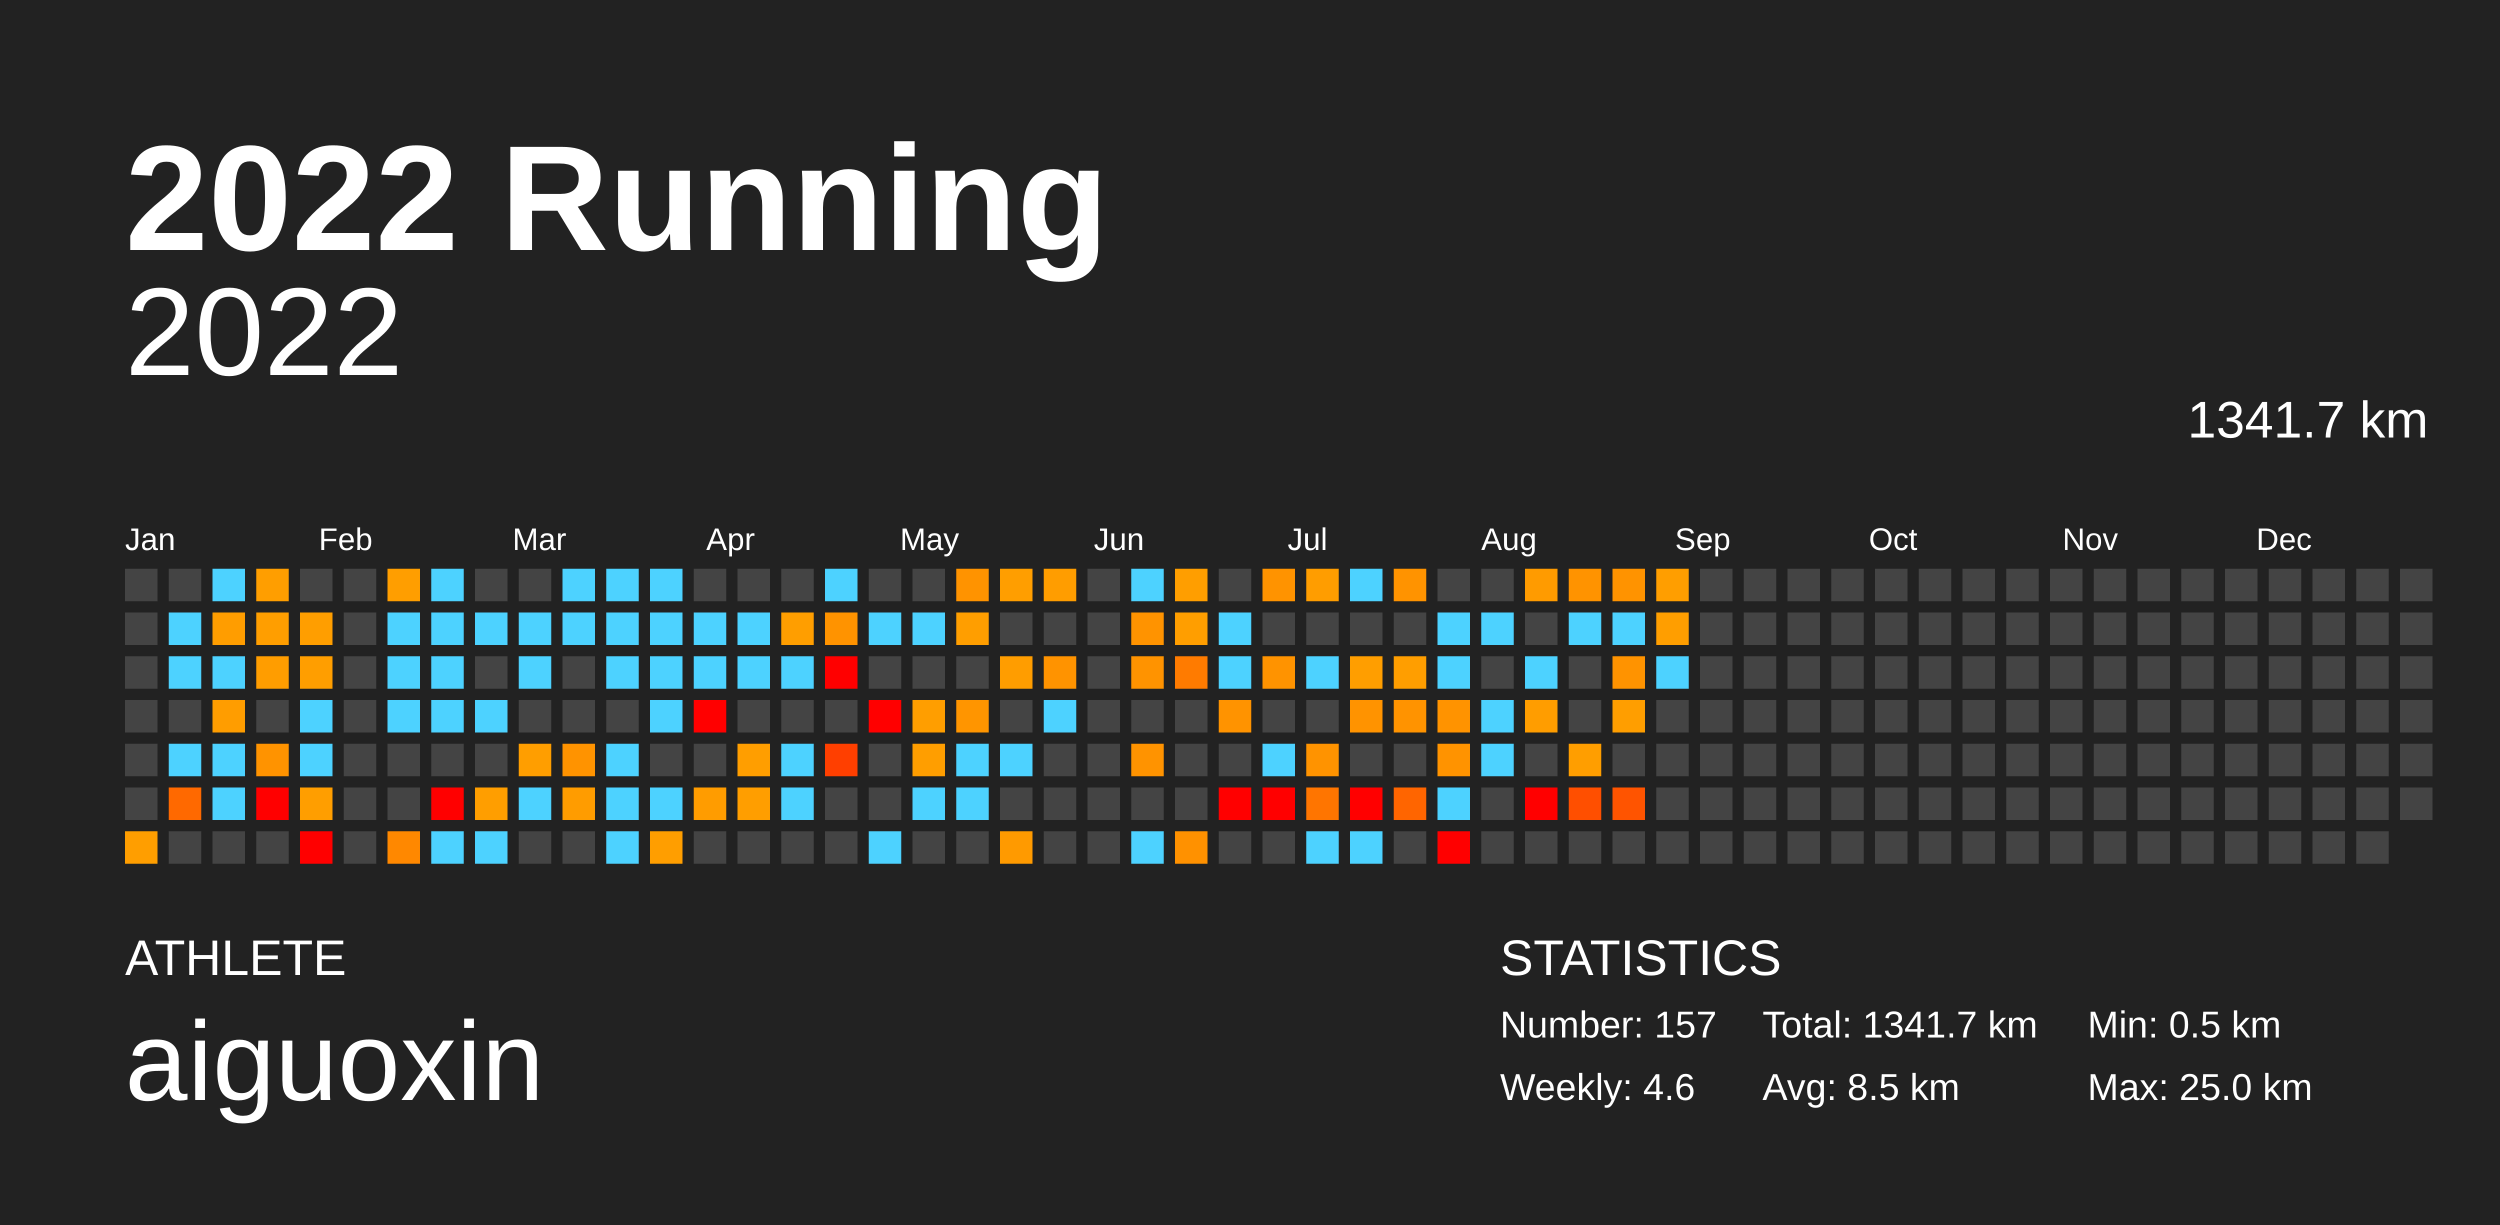
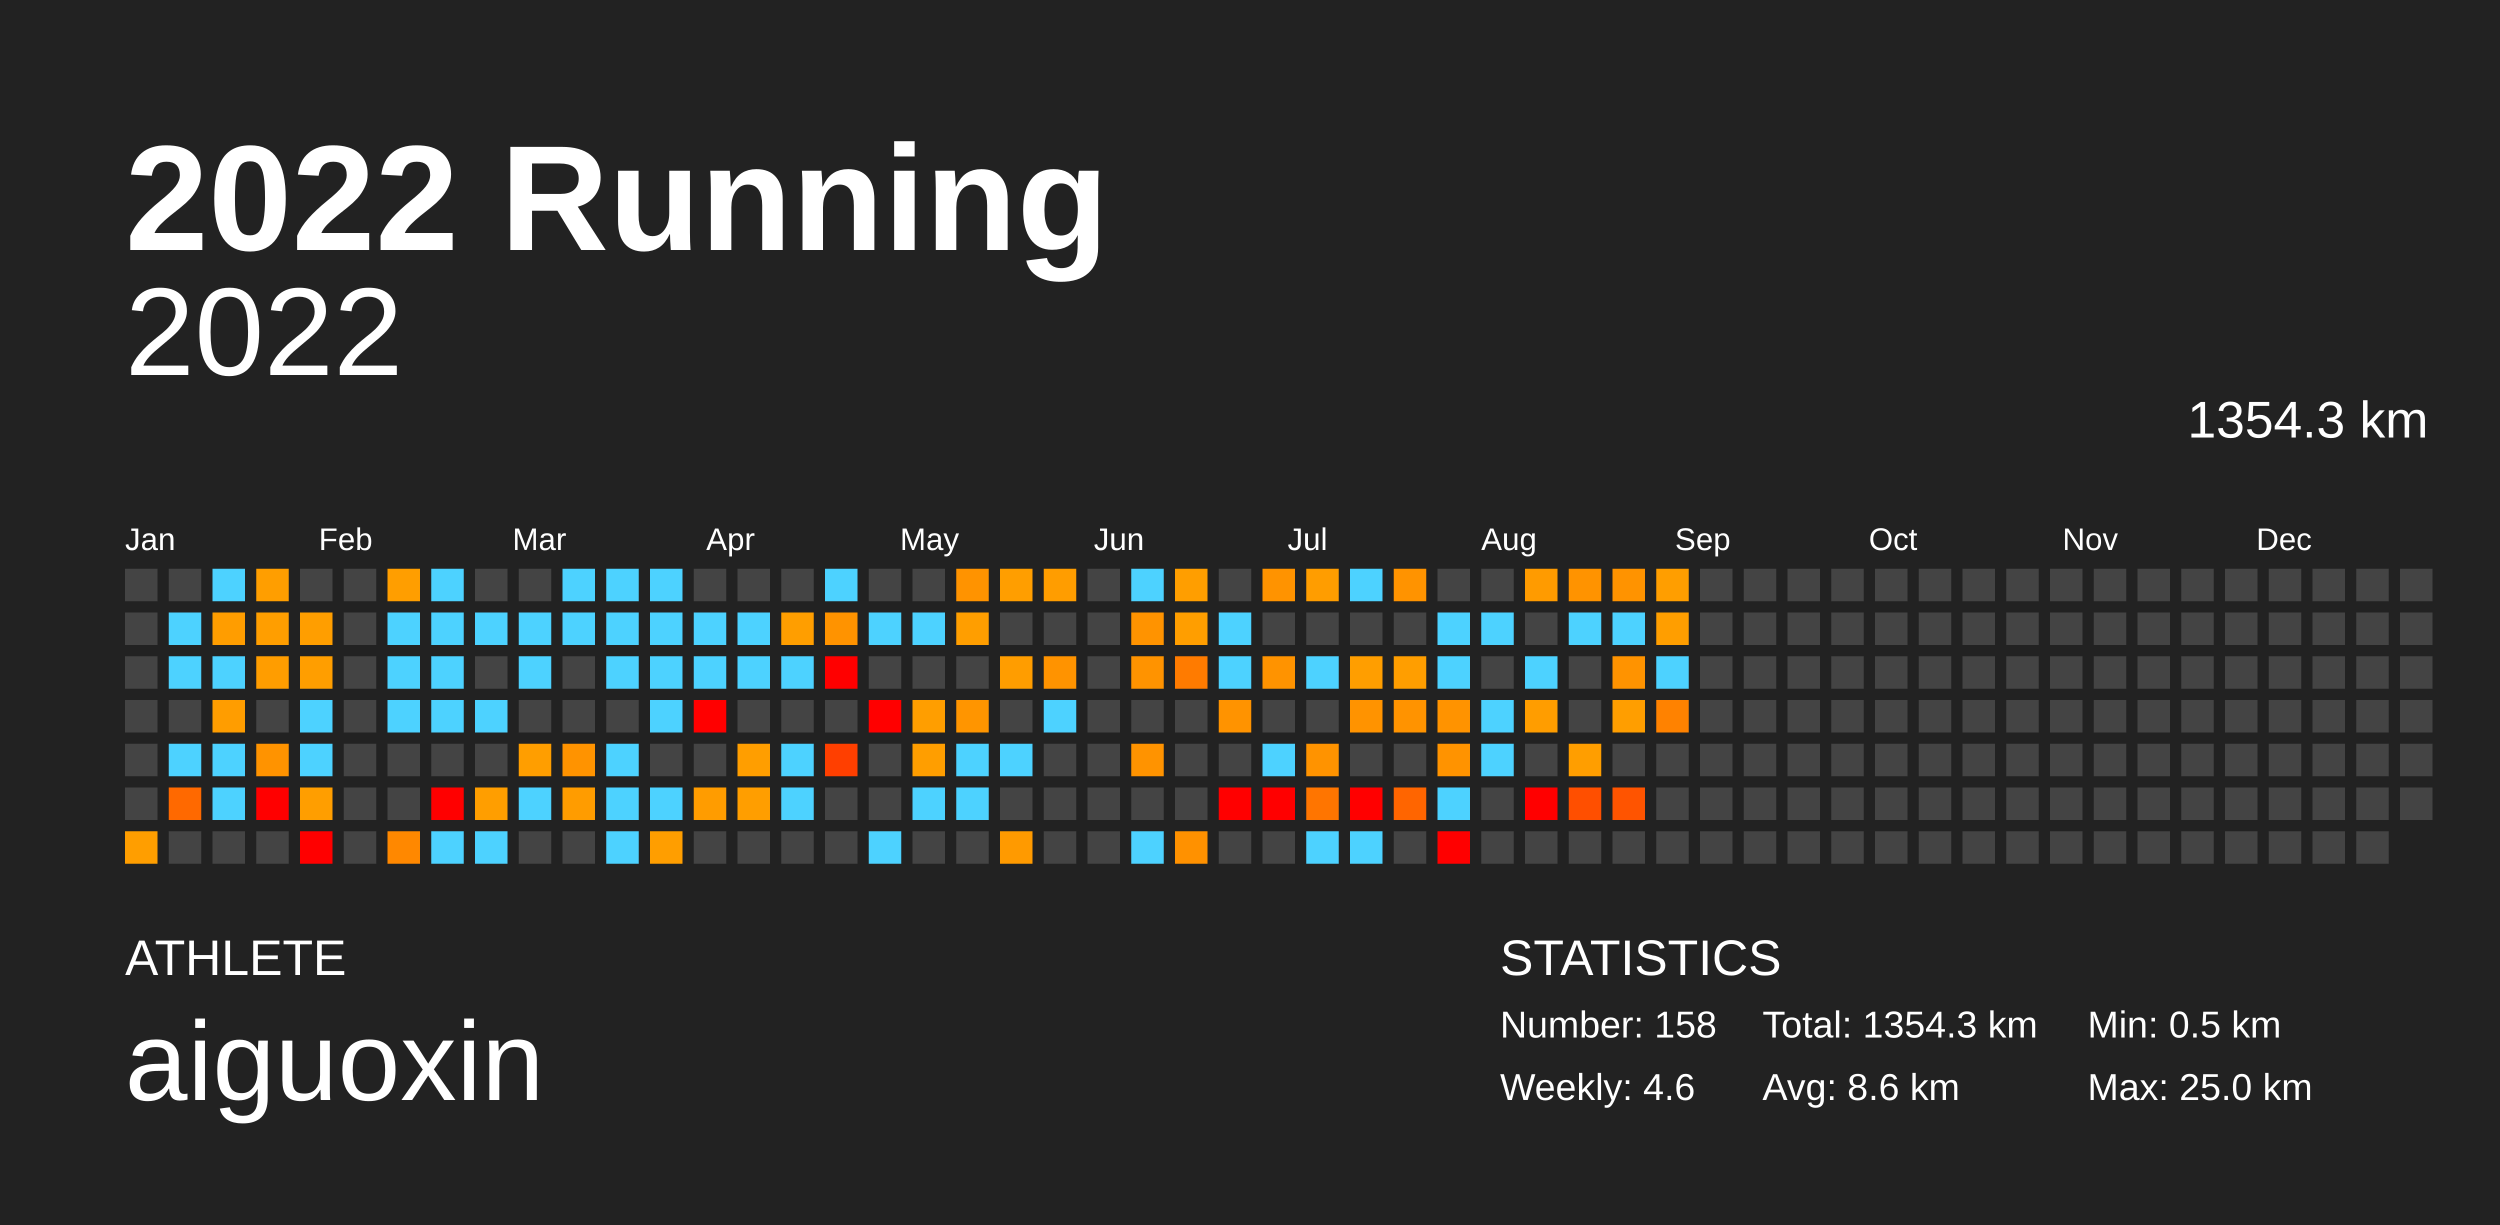
<svg xmlns="http://www.w3.org/2000/svg" baseProfile="full" height="98mm" version="1.1" viewBox="0,0,200,98" width="200mm">
  <defs />
  <rect fill="#222222" height="98" width="200" x="0" y="0" />
  <text fill="#FFFFFF" style="font-size:12px; font-family:Arial; font-weight:bold;" x="10" y="20">2022 Running</text>
  <text fill="#FFFFFF" style="font-size:4px; font-family:Arial" x="10" y="78">ATHLETE</text>
  <text fill="#FFFFFF" style="font-size:9px; font-family:Arial" x="10" y="88">aiguoxin</text>
  <text fill="#FFFFFF" style="font-size:4px; font-family:Arial" x="120" y="78">STATISTICS</text>
-   <text fill="#FFFFFF" style="font-size:3px; font-family:Arial" x="120" y="83">Number: 157</text>
+   <text fill="#FFFFFF" style="font-size:3px; font-family:Arial" x="120" y="83">Number: 158</text>
  <text fill="#FFFFFF" style="font-size:3px; font-family:Arial" x="120" y="88">Weekly: 4.6</text>
-   <text fill="#FFFFFF" style="font-size:3px; font-family:Arial" x="141" y="83">Total: 1341.7 km</text>
-   <text fill="#FFFFFF" style="font-size:3px; font-family:Arial" x="141" y="88">Avg: 8.5 km</text>
+   <text fill="#FFFFFF" style="font-size:3px; font-family:Arial" x="141" y="83">Total: 1354.3 km</text>
+   <text fill="#FFFFFF" style="font-size:3px; font-family:Arial" x="141" y="88">Avg: 8.6 km</text>
  <text fill="#FFFFFF" style="font-size:3px; font-family:Arial" x="167" y="83">Min: 0.5 km</text>
  <text fill="#FFFFFF" style="font-size:3px; font-family:Arial" x="167" y="88">Max: 25.0 km</text>
  <text alignment-baseline="hanging" fill="#FFFFFF" style="font-size:10.0px; font-family:Arial;" x="10" y="30">2022</text>
-   <text alignment-baseline="hanging" fill="#FFFFFF" style="font-size:4.125px; font-family:Arial;" x="175" y="35">1341.7 km</text>
+   <text alignment-baseline="hanging" fill="#FFFFFF" style="font-size:4.125px; font-family:Arial;" x="175" y="35">1354.3 km</text>
  <text fill="#FFFFFF" style="font-size:2.5px; font-family:Arial" x="10.0" y="44">Jan</text>
  <text fill="#FFFFFF" style="font-size:2.5px; font-family:Arial" x="25.5" y="44">Feb</text>
  <text fill="#FFFFFF" style="font-size:2.5px; font-family:Arial" x="41.0" y="44">Mar</text>
  <text fill="#FFFFFF" style="font-size:2.5px; font-family:Arial" x="56.5" y="44">Apr</text>
  <text fill="#FFFFFF" style="font-size:2.5px; font-family:Arial" x="72.0" y="44">May</text>
  <text fill="#FFFFFF" style="font-size:2.5px; font-family:Arial" x="87.5" y="44">Jun</text>
  <text fill="#FFFFFF" style="font-size:2.5px; font-family:Arial" x="103.0" y="44">Jul</text>
  <text fill="#FFFFFF" style="font-size:2.5px; font-family:Arial" x="118.5" y="44">Aug</text>
  <text fill="#FFFFFF" style="font-size:2.5px; font-family:Arial" x="134.0" y="44">Sep</text>
  <text fill="#FFFFFF" style="font-size:2.5px; font-family:Arial" x="149.5" y="44">Oct</text>
  <text fill="#FFFFFF" style="font-size:2.5px; font-family:Arial" x="165.0" y="44">Nov</text>
  <text fill="#FFFFFF" style="font-size:2.5px; font-family:Arial" x="180.5" y="44">Dec</text>
  <rect fill="#444444" height="2.6" width="2.6" x="10.0" y="45.5" />
  <rect fill="#444444" height="2.6" width="2.6" x="10.0" y="49.0" />
  <rect fill="#444444" height="2.6" width="2.6" x="10.0" y="52.5" />
  <rect fill="#444444" height="2.6" width="2.6" x="10.0" y="56.0" />
  <rect fill="#444444" height="2.6" width="2.6" x="10.0" y="59.5" />
  <rect fill="#444444" height="2.6" width="2.6" x="10.0" y="63.0" />
  <rect fill="#ff9e00" height="2.6" width="2.6" x="10.0" y="66.5" />
  <rect fill="#444444" height="2.6" width="2.6" x="13.5" y="45.5" />
  <rect fill="#4dd2ff" height="2.6" width="2.6" x="13.5" y="49.0" />
  <rect fill="#4dd2ff" height="2.6" width="2.6" x="13.5" y="52.5" />
  <rect fill="#444444" height="2.6" width="2.6" x="13.5" y="56.0" />
  <rect fill="#4dd2ff" height="2.6" width="2.6" x="13.5" y="59.5" />
  <rect fill="#ff6900" height="2.6" width="2.6" x="13.5" y="63.0" />
  <rect fill="#444444" height="2.6" width="2.6" x="13.5" y="66.5" />
  <rect fill="#4dd2ff" height="2.6" width="2.6" x="17.0" y="45.5" />
  <rect fill="#ff9d00" height="2.6" width="2.6" x="17.0" y="49.0" />
  <rect fill="#4dd2ff" height="2.6" width="2.6" x="17.0" y="52.5" />
  <rect fill="#ff9d00" height="2.6" width="2.6" x="17.0" y="56.0" />
  <rect fill="#4dd2ff" height="2.6" width="2.6" x="17.0" y="59.5" />
  <rect fill="#4dd2ff" height="2.6" width="2.6" x="17.0" y="63.0" />
  <rect fill="#444444" height="2.6" width="2.6" x="17.0" y="66.5" />
  <rect fill="#ff9e00" height="2.6" width="2.6" x="20.5" y="45.5" />
  <rect fill="#ff9e00" height="2.6" width="2.6" x="20.5" y="49.0" />
  <rect fill="#ff9d00" height="2.6" width="2.6" x="20.5" y="52.5" />
  <rect fill="#444444" height="2.6" width="2.6" x="20.5" y="56.0" />
  <rect fill="#ff9300" height="2.6" width="2.6" x="20.5" y="59.5" />
  <rect fill="red" height="2.6" width="2.6" x="20.5" y="63.0" />
  <rect fill="#444444" height="2.6" width="2.6" x="20.5" y="66.5" />
  <rect fill="#444444" height="2.6" width="2.6" x="24.0" y="45.5" />
  <rect fill="#ff9e00" height="2.6" width="2.6" x="24.0" y="49.0" />
  <rect fill="#ff9e00" height="2.6" width="2.6" x="24.0" y="52.5" />
  <rect fill="#4dd2ff" height="2.6" width="2.6" x="24.0" y="56.0" />
  <rect fill="#4dd2ff" height="2.6" width="2.6" x="24.0" y="59.5" />
  <rect fill="#ff9e00" height="2.6" width="2.6" x="24.0" y="63.0" />
  <rect fill="red" height="2.6" width="2.6" x="24.0" y="66.5" />
  <rect fill="#444444" height="2.6" width="2.6" x="27.5" y="45.5" />
  <rect fill="#444444" height="2.6" width="2.6" x="27.5" y="49.0" />
  <rect fill="#444444" height="2.6" width="2.6" x="27.5" y="52.5" />
  <rect fill="#444444" height="2.6" width="2.6" x="27.5" y="56.0" />
  <rect fill="#444444" height="2.6" width="2.6" x="27.5" y="59.5" />
  <rect fill="#444444" height="2.6" width="2.6" x="27.5" y="63.0" />
  <rect fill="#444444" height="2.6" width="2.6" x="27.5" y="66.5" />
  <rect fill="#ff9e00" height="2.6" width="2.6" x="31.0" y="45.5" />
  <rect fill="#4dd2ff" height="2.6" width="2.6" x="31.0" y="49.0" />
  <rect fill="#4dd2ff" height="2.6" width="2.6" x="31.0" y="52.5" />
  <rect fill="#4dd2ff" height="2.6" width="2.6" x="31.0" y="56.0" />
  <rect fill="#444444" height="2.6" width="2.6" x="31.0" y="59.5" />
  <rect fill="#444444" height="2.6" width="2.6" x="31.0" y="63.0" />
  <rect fill="#ff8800" height="2.6" width="2.6" x="31.0" y="66.5" />
  <rect fill="#4dd2ff" height="2.6" width="2.6" x="34.5" y="45.5" />
  <rect fill="#4dd2ff" height="2.6" width="2.6" x="34.5" y="49.0" />
  <rect fill="#4dd2ff" height="2.6" width="2.6" x="34.5" y="52.5" />
  <rect fill="#4dd2ff" height="2.6" width="2.6" x="34.5" y="56.0" />
  <rect fill="#444444" height="2.6" width="2.6" x="34.5" y="59.5" />
  <rect fill="red" height="2.6" width="2.6" x="34.5" y="63.0" />
  <rect fill="#4dd2ff" height="2.6" width="2.6" x="34.5" y="66.5" />
  <rect fill="#444444" height="2.6" width="2.6" x="38.0" y="45.5" />
  <rect fill="#4dd2ff" height="2.6" width="2.6" x="38.0" y="49.0" />
  <rect fill="#444444" height="2.6" width="2.6" x="38.0" y="52.5" />
  <rect fill="#4dd2ff" height="2.6" width="2.6" x="38.0" y="56.0" />
  <rect fill="#444444" height="2.6" width="2.6" x="38.0" y="59.5" />
  <rect fill="#ff9e00" height="2.6" width="2.6" x="38.0" y="63.0" />
  <rect fill="#4dd2ff" height="2.6" width="2.6" x="38.0" y="66.5" />
  <rect fill="#444444" height="2.6" width="2.6" x="41.5" y="45.5" />
  <rect fill="#4dd2ff" height="2.6" width="2.6" x="41.5" y="49.0" />
  <rect fill="#4dd2ff" height="2.6" width="2.6" x="41.5" y="52.5" />
  <rect fill="#444444" height="2.6" width="2.6" x="41.5" y="56.0" />
  <rect fill="#ff9e00" height="2.6" width="2.6" x="41.5" y="59.5" />
  <rect fill="#4dd2ff" height="2.6" width="2.6" x="41.5" y="63.0" />
  <rect fill="#444444" height="2.6" width="2.6" x="41.5" y="66.5" />
  <rect fill="#4dd2ff" height="2.6" width="2.6" x="45.0" y="45.5" />
  <rect fill="#4dd2ff" height="2.6" width="2.6" x="45.0" y="49.0" />
  <rect fill="#444444" height="2.6" width="2.6" x="45.0" y="52.5" />
  <rect fill="#444444" height="2.6" width="2.6" x="45.0" y="56.0" />
  <rect fill="#ff9300" height="2.6" width="2.6" x="45.0" y="59.5" />
  <rect fill="#ff9c00" height="2.6" width="2.6" x="45.0" y="63.0" />
  <rect fill="#444444" height="2.6" width="2.6" x="45.0" y="66.5" />
  <rect fill="#4dd2ff" height="2.6" width="2.6" x="48.5" y="45.5" />
  <rect fill="#4dd2ff" height="2.6" width="2.6" x="48.5" y="49.0" />
  <rect fill="#4dd2ff" height="2.6" width="2.6" x="48.5" y="52.5" />
  <rect fill="#444444" height="2.6" width="2.6" x="48.5" y="56.0" />
  <rect fill="#4dd2ff" height="2.6" width="2.6" x="48.5" y="59.5" />
  <rect fill="#4dd2ff" height="2.6" width="2.6" x="48.5" y="63.0" />
  <rect fill="#4dd2ff" height="2.6" width="2.6" x="48.5" y="66.5" />
  <rect fill="#4dd2ff" height="2.6" width="2.6" x="52.0" y="45.5" />
  <rect fill="#4dd2ff" height="2.6" width="2.6" x="52.0" y="49.0" />
  <rect fill="#4dd2ff" height="2.6" width="2.6" x="52.0" y="52.5" />
  <rect fill="#4dd2ff" height="2.6" width="2.6" x="52.0" y="56.0" />
  <rect fill="#444444" height="2.6" width="2.6" x="52.0" y="59.5" />
  <rect fill="#4dd2ff" height="2.6" width="2.6" x="52.0" y="63.0" />
  <rect fill="#ff9e00" height="2.6" width="2.6" x="52.0" y="66.5" />
  <rect fill="#444444" height="2.6" width="2.6" x="55.5" y="45.5" />
  <rect fill="#4dd2ff" height="2.6" width="2.6" x="55.5" y="49.0" />
  <rect fill="#4dd2ff" height="2.6" width="2.6" x="55.5" y="52.5" />
  <rect fill="red" height="2.6" width="2.6" x="55.5" y="56.0" />
  <rect fill="#444444" height="2.6" width="2.6" x="55.5" y="59.5" />
  <rect fill="#ff9c00" height="2.6" width="2.6" x="55.5" y="63.0" />
  <rect fill="#444444" height="2.6" width="2.6" x="55.5" y="66.5" />
  <rect fill="#444444" height="2.6" width="2.6" x="59.0" y="45.5" />
  <rect fill="#4dd2ff" height="2.6" width="2.6" x="59.0" y="49.0" />
  <rect fill="#4dd2ff" height="2.6" width="2.6" x="59.0" y="52.5" />
  <rect fill="#444444" height="2.6" width="2.6" x="59.0" y="56.0" />
  <rect fill="#ff9e00" height="2.6" width="2.6" x="59.0" y="59.5" />
  <rect fill="#ff9e00" height="2.6" width="2.6" x="59.0" y="63.0" />
  <rect fill="#444444" height="2.6" width="2.6" x="59.0" y="66.5" />
  <rect fill="#444444" height="2.6" width="2.6" x="62.5" y="45.5" />
  <rect fill="#ff9e00" height="2.6" width="2.6" x="62.5" y="49.0" />
  <rect fill="#4dd2ff" height="2.6" width="2.6" x="62.5" y="52.5" />
  <rect fill="#444444" height="2.6" width="2.6" x="62.5" y="56.0" />
  <rect fill="#4dd2ff" height="2.6" width="2.6" x="62.5" y="59.5" />
  <rect fill="#4dd2ff" height="2.6" width="2.6" x="62.5" y="63.0" />
  <rect fill="#444444" height="2.6" width="2.6" x="62.5" y="66.5" />
  <rect fill="#4dd2ff" height="2.6" width="2.6" x="66.0" y="45.5" />
  <rect fill="#ff9300" height="2.6" width="2.6" x="66.0" y="49.0" />
  <rect fill="red" height="2.6" width="2.6" x="66.0" y="52.5" />
  <rect fill="#444444" height="2.6" width="2.6" x="66.0" y="56.0" />
  <rect fill="#ff3f00" height="2.6" width="2.6" x="66.0" y="59.5" />
  <rect fill="#444444" height="2.6" width="2.6" x="66.0" y="63.0" />
  <rect fill="#444444" height="2.6" width="2.6" x="66.0" y="66.5" />
  <rect fill="#444444" height="2.6" width="2.6" x="69.5" y="45.5" />
  <rect fill="#4dd2ff" height="2.6" width="2.6" x="69.5" y="49.0" />
  <rect fill="#444444" height="2.6" width="2.6" x="69.5" y="52.5" />
  <rect fill="red" height="2.6" width="2.6" x="69.5" y="56.0" />
  <rect fill="#444444" height="2.6" width="2.6" x="69.5" y="59.5" />
  <rect fill="#444444" height="2.6" width="2.6" x="69.5" y="63.0" />
  <rect fill="#4dd2ff" height="2.6" width="2.6" x="69.5" y="66.5" />
  <rect fill="#444444" height="2.6" width="2.6" x="73.0" y="45.5" />
  <rect fill="#4dd2ff" height="2.6" width="2.6" x="73.0" y="49.0" />
  <rect fill="#444444" height="2.6" width="2.6" x="73.0" y="52.5" />
  <rect fill="#ff9e00" height="2.6" width="2.6" x="73.0" y="56.0" />
  <rect fill="#ff9e00" height="2.6" width="2.6" x="73.0" y="59.5" />
  <rect fill="#4dd2ff" height="2.6" width="2.6" x="73.0" y="63.0" />
  <rect fill="#444444" height="2.6" width="2.6" x="73.0" y="66.5" />
  <rect fill="#ff9300" height="2.6" width="2.6" x="76.5" y="45.5" />
  <rect fill="#ff9e00" height="2.6" width="2.6" x="76.5" y="49.0" />
  <rect fill="#444444" height="2.6" width="2.6" x="76.5" y="52.5" />
  <rect fill="#ff9500" height="2.6" width="2.6" x="76.5" y="56.0" />
  <rect fill="#4dd2ff" height="2.6" width="2.6" x="76.5" y="59.5" />
  <rect fill="#4dd2ff" height="2.6" width="2.6" x="76.5" y="63.0" />
  <rect fill="#444444" height="2.6" width="2.6" x="76.5" y="66.5" />
  <rect fill="#ff9e00" height="2.6" width="2.6" x="80.0" y="45.5" />
  <rect fill="#444444" height="2.6" width="2.6" x="80.0" y="49.0" />
  <rect fill="#ff9d00" height="2.6" width="2.6" x="80.0" y="52.5" />
  <rect fill="#444444" height="2.6" width="2.6" x="80.0" y="56.0" />
  <rect fill="#4dd2ff" height="2.6" width="2.6" x="80.0" y="59.5" />
  <rect fill="#444444" height="2.6" width="2.6" x="80.0" y="63.0" />
  <rect fill="#ff9a00" height="2.6" width="2.6" x="80.0" y="66.5" />
  <rect fill="#ff9d00" height="2.6" width="2.6" x="83.5" y="45.5" />
  <rect fill="#444444" height="2.6" width="2.6" x="83.5" y="49.0" />
  <rect fill="#ff9300" height="2.6" width="2.6" x="83.5" y="52.5" />
  <rect fill="#4dd2ff" height="2.6" width="2.6" x="83.5" y="56.0" />
  <rect fill="#444444" height="2.6" width="2.6" x="83.5" y="59.5" />
  <rect fill="#444444" height="2.6" width="2.6" x="83.5" y="63.0" />
  <rect fill="#444444" height="2.6" width="2.6" x="83.5" y="66.5" />
  <rect fill="#444444" height="2.6" width="2.6" x="87.0" y="45.5" />
  <rect fill="#444444" height="2.6" width="2.6" x="87.0" y="49.0" />
  <rect fill="#444444" height="2.6" width="2.6" x="87.0" y="52.5" />
  <rect fill="#444444" height="2.6" width="2.6" x="87.0" y="56.0" />
  <rect fill="#444444" height="2.6" width="2.6" x="87.0" y="59.5" />
  <rect fill="#444444" height="2.6" width="2.6" x="87.0" y="63.0" />
  <rect fill="#444444" height="2.6" width="2.6" x="87.0" y="66.5" />
  <rect fill="#4dd2ff" height="2.6" width="2.6" x="90.5" y="45.5" />
  <rect fill="#ff9300" height="2.6" width="2.6" x="90.5" y="49.0" />
  <rect fill="#ff9300" height="2.6" width="2.6" x="90.5" y="52.5" />
  <rect fill="#444444" height="2.6" width="2.6" x="90.5" y="56.0" />
  <rect fill="#ff9300" height="2.6" width="2.6" x="90.5" y="59.5" />
  <rect fill="#444444" height="2.6" width="2.6" x="90.5" y="63.0" />
  <rect fill="#4dd2ff" height="2.6" width="2.6" x="90.5" y="66.5" />
  <rect fill="#ff9e00" height="2.6" width="2.6" x="94.0" y="45.5" />
  <rect fill="#ff9e00" height="2.6" width="2.6" x="94.0" y="49.0" />
  <rect fill="#ff7b00" height="2.6" width="2.6" x="94.0" y="52.5" />
  <rect fill="#444444" height="2.6" width="2.6" x="94.0" y="56.0" />
  <rect fill="#444444" height="2.6" width="2.6" x="94.0" y="59.5" />
  <rect fill="#444444" height="2.6" width="2.6" x="94.0" y="63.0" />
  <rect fill="#ff9100" height="2.6" width="2.6" x="94.0" y="66.5" />
  <rect fill="#444444" height="2.6" width="2.6" x="97.5" y="45.5" />
  <rect fill="#4dd2ff" height="2.6" width="2.6" x="97.5" y="49.0" />
  <rect fill="#4dd2ff" height="2.6" width="2.6" x="97.5" y="52.5" />
  <rect fill="#ff9300" height="2.6" width="2.6" x="97.5" y="56.0" />
  <rect fill="#444444" height="2.6" width="2.6" x="97.5" y="59.5" />
  <rect fill="red" height="2.6" width="2.6" x="97.5" y="63.0" />
  <rect fill="#444444" height="2.6" width="2.6" x="97.5" y="66.5" />
  <rect fill="#ff9300" height="2.6" width="2.6" x="101.0" y="45.5" />
  <rect fill="#444444" height="2.6" width="2.6" x="101.0" y="49.0" />
  <rect fill="#ff9300" height="2.6" width="2.6" x="101.0" y="52.5" />
  <rect fill="#444444" height="2.6" width="2.6" x="101.0" y="56.0" />
  <rect fill="#4dd2ff" height="2.6" width="2.6" x="101.0" y="59.5" />
  <rect fill="red" height="2.6" width="2.6" x="101.0" y="63.0" />
  <rect fill="#444444" height="2.6" width="2.6" x="101.0" y="66.5" />
  <rect fill="#ff9d00" height="2.6" width="2.6" x="104.5" y="45.5" />
  <rect fill="#444444" height="2.6" width="2.6" x="104.5" y="49.0" />
  <rect fill="#4dd2ff" height="2.6" width="2.6" x="104.5" y="52.5" />
  <rect fill="#444444" height="2.6" width="2.6" x="104.5" y="56.0" />
  <rect fill="#ff9300" height="2.6" width="2.6" x="104.5" y="59.5" />
  <rect fill="#ff7500" height="2.6" width="2.6" x="104.5" y="63.0" />
  <rect fill="#4dd2ff" height="2.6" width="2.6" x="104.5" y="66.5" />
  <rect fill="#4dd2ff" height="2.6" width="2.6" x="108.0" y="45.5" />
  <rect fill="#444444" height="2.6" width="2.6" x="108.0" y="49.0" />
  <rect fill="#ff9e00" height="2.6" width="2.6" x="108.0" y="52.5" />
  <rect fill="#ff9300" height="2.6" width="2.6" x="108.0" y="56.0" />
  <rect fill="#444444" height="2.6" width="2.6" x="108.0" y="59.5" />
  <rect fill="red" height="2.6" width="2.6" x="108.0" y="63.0" />
  <rect fill="#4dd2ff" height="2.6" width="2.6" x="108.0" y="66.5" />
  <rect fill="#ff9300" height="2.6" width="2.6" x="111.5" y="45.5" />
  <rect fill="#444444" height="2.6" width="2.6" x="111.5" y="49.0" />
  <rect fill="#ff9e00" height="2.6" width="2.6" x="111.5" y="52.5" />
  <rect fill="#ff9300" height="2.6" width="2.6" x="111.5" y="56.0" />
  <rect fill="#444444" height="2.6" width="2.6" x="111.5" y="59.5" />
  <rect fill="#ff6500" height="2.6" width="2.6" x="111.5" y="63.0" />
  <rect fill="#444444" height="2.6" width="2.6" x="111.5" y="66.5" />
  <rect fill="#444444" height="2.6" width="2.6" x="115.0" y="45.5" />
  <rect fill="#4dd2ff" height="2.6" width="2.6" x="115.0" y="49.0" />
  <rect fill="#4dd2ff" height="2.6" width="2.6" x="115.0" y="52.5" />
  <rect fill="#ff9300" height="2.6" width="2.6" x="115.0" y="56.0" />
  <rect fill="#ff9300" height="2.6" width="2.6" x="115.0" y="59.5" />
  <rect fill="#4dd2ff" height="2.6" width="2.6" x="115.0" y="63.0" />
  <rect fill="red" height="2.6" width="2.6" x="115.0" y="66.5" />
  <rect fill="#444444" height="2.6" width="2.6" x="118.5" y="45.5" />
  <rect fill="#4dd2ff" height="2.6" width="2.6" x="118.5" y="49.0" />
  <rect fill="#444444" height="2.6" width="2.6" x="118.5" y="52.5" />
  <rect fill="#4dd2ff" height="2.6" width="2.6" x="118.5" y="56.0" />
  <rect fill="#4dd2ff" height="2.6" width="2.6" x="118.5" y="59.5" />
  <rect fill="#444444" height="2.6" width="2.6" x="118.5" y="63.0" />
  <rect fill="#444444" height="2.6" width="2.6" x="118.5" y="66.5" />
  <rect fill="#ff9b00" height="2.6" width="2.6" x="122.0" y="45.5" />
  <rect fill="#444444" height="2.6" width="2.6" x="122.0" y="49.0" />
  <rect fill="#4dd2ff" height="2.6" width="2.6" x="122.0" y="52.5" />
  <rect fill="#ff9d00" height="2.6" width="2.6" x="122.0" y="56.0" />
  <rect fill="#444444" height="2.6" width="2.6" x="122.0" y="59.5" />
  <rect fill="red" height="2.6" width="2.6" x="122.0" y="63.0" />
  <rect fill="#444444" height="2.6" width="2.6" x="122.0" y="66.5" />
  <rect fill="#ff9300" height="2.6" width="2.6" x="125.5" y="45.5" />
  <rect fill="#4dd2ff" height="2.6" width="2.6" x="125.5" y="49.0" />
  <rect fill="#444444" height="2.6" width="2.6" x="125.5" y="52.5" />
  <rect fill="#444444" height="2.6" width="2.6" x="125.5" y="56.0" />
  <rect fill="#ff9e00" height="2.6" width="2.6" x="125.5" y="59.5" />
  <rect fill="#ff4f00" height="2.6" width="2.6" x="125.5" y="63.0" />
  <rect fill="#444444" height="2.6" width="2.6" x="125.5" y="66.5" />
  <rect fill="#ff9300" height="2.6" width="2.6" x="129.0" y="45.5" />
  <rect fill="#4dd2ff" height="2.6" width="2.6" x="129.0" y="49.0" />
  <rect fill="#ff9300" height="2.6" width="2.6" x="129.0" y="52.5" />
  <rect fill="#ff9e00" height="2.6" width="2.6" x="129.0" y="56.0" />
  <rect fill="#444444" height="2.6" width="2.6" x="129.0" y="59.5" />
  <rect fill="#ff5400" height="2.6" width="2.6" x="129.0" y="63.0" />
  <rect fill="#444444" height="2.6" width="2.6" x="129.0" y="66.5" />
  <rect fill="#ff9e00" height="2.6" width="2.6" x="132.5" y="45.5" />
  <rect fill="#ff9e00" height="2.6" width="2.6" x="132.5" y="49.0" />
  <rect fill="#4dd2ff" height="2.6" width="2.6" x="132.5" y="52.5" />
-   <rect fill="#444444" height="2.6" width="2.6" x="132.5" y="56.0" />
+   <rect fill="#ff8200" height="2.6" width="2.6" x="132.5" y="56.0" />
  <rect fill="#444444" height="2.6" width="2.6" x="132.5" y="59.5" />
  <rect fill="#444444" height="2.6" width="2.6" x="132.5" y="63.0" />
  <rect fill="#444444" height="2.6" width="2.6" x="132.5" y="66.5" />
  <rect fill="#444444" height="2.6" width="2.6" x="136.0" y="45.5" />
  <rect fill="#444444" height="2.6" width="2.6" x="136.0" y="49.0" />
  <rect fill="#444444" height="2.6" width="2.6" x="136.0" y="52.5" />
  <rect fill="#444444" height="2.6" width="2.6" x="136.0" y="56.0" />
  <rect fill="#444444" height="2.6" width="2.6" x="136.0" y="59.5" />
  <rect fill="#444444" height="2.6" width="2.6" x="136.0" y="63.0" />
  <rect fill="#444444" height="2.6" width="2.6" x="136.0" y="66.5" />
  <rect fill="#444444" height="2.6" width="2.6" x="139.5" y="45.5" />
  <rect fill="#444444" height="2.6" width="2.6" x="139.5" y="49.0" />
  <rect fill="#444444" height="2.6" width="2.6" x="139.5" y="52.5" />
  <rect fill="#444444" height="2.6" width="2.6" x="139.5" y="56.0" />
  <rect fill="#444444" height="2.6" width="2.6" x="139.5" y="59.5" />
  <rect fill="#444444" height="2.6" width="2.6" x="139.5" y="63.0" />
  <rect fill="#444444" height="2.6" width="2.6" x="139.5" y="66.5" />
  <rect fill="#444444" height="2.6" width="2.6" x="143.0" y="45.5" />
  <rect fill="#444444" height="2.6" width="2.6" x="143.0" y="49.0" />
  <rect fill="#444444" height="2.6" width="2.6" x="143.0" y="52.5" />
  <rect fill="#444444" height="2.6" width="2.6" x="143.0" y="56.0" />
  <rect fill="#444444" height="2.6" width="2.6" x="143.0" y="59.5" />
  <rect fill="#444444" height="2.6" width="2.6" x="143.0" y="63.0" />
  <rect fill="#444444" height="2.6" width="2.6" x="143.0" y="66.5" />
  <rect fill="#444444" height="2.6" width="2.6" x="146.5" y="45.5" />
  <rect fill="#444444" height="2.6" width="2.6" x="146.5" y="49.0" />
  <rect fill="#444444" height="2.6" width="2.6" x="146.5" y="52.5" />
  <rect fill="#444444" height="2.6" width="2.6" x="146.5" y="56.0" />
  <rect fill="#444444" height="2.6" width="2.6" x="146.5" y="59.5" />
  <rect fill="#444444" height="2.6" width="2.6" x="146.5" y="63.0" />
  <rect fill="#444444" height="2.6" width="2.6" x="146.5" y="66.5" />
  <rect fill="#444444" height="2.6" width="2.6" x="150.0" y="45.5" />
  <rect fill="#444444" height="2.6" width="2.6" x="150.0" y="49.0" />
  <rect fill="#444444" height="2.6" width="2.6" x="150.0" y="52.5" />
  <rect fill="#444444" height="2.6" width="2.6" x="150.0" y="56.0" />
  <rect fill="#444444" height="2.6" width="2.6" x="150.0" y="59.5" />
  <rect fill="#444444" height="2.6" width="2.6" x="150.0" y="63.0" />
  <rect fill="#444444" height="2.6" width="2.6" x="150.0" y="66.5" />
  <rect fill="#444444" height="2.6" width="2.6" x="153.5" y="45.5" />
  <rect fill="#444444" height="2.6" width="2.6" x="153.5" y="49.0" />
  <rect fill="#444444" height="2.6" width="2.6" x="153.5" y="52.5" />
  <rect fill="#444444" height="2.6" width="2.6" x="153.5" y="56.0" />
  <rect fill="#444444" height="2.6" width="2.6" x="153.5" y="59.5" />
  <rect fill="#444444" height="2.6" width="2.6" x="153.5" y="63.0" />
  <rect fill="#444444" height="2.6" width="2.6" x="153.5" y="66.5" />
  <rect fill="#444444" height="2.6" width="2.6" x="157.0" y="45.5" />
  <rect fill="#444444" height="2.6" width="2.6" x="157.0" y="49.0" />
  <rect fill="#444444" height="2.6" width="2.6" x="157.0" y="52.5" />
  <rect fill="#444444" height="2.6" width="2.6" x="157.0" y="56.0" />
  <rect fill="#444444" height="2.6" width="2.6" x="157.0" y="59.5" />
  <rect fill="#444444" height="2.6" width="2.6" x="157.0" y="63.0" />
  <rect fill="#444444" height="2.6" width="2.6" x="157.0" y="66.5" />
  <rect fill="#444444" height="2.6" width="2.6" x="160.5" y="45.5" />
  <rect fill="#444444" height="2.6" width="2.6" x="160.5" y="49.0" />
  <rect fill="#444444" height="2.6" width="2.6" x="160.5" y="52.5" />
  <rect fill="#444444" height="2.6" width="2.6" x="160.5" y="56.0" />
  <rect fill="#444444" height="2.6" width="2.6" x="160.5" y="59.5" />
  <rect fill="#444444" height="2.6" width="2.6" x="160.5" y="63.0" />
  <rect fill="#444444" height="2.6" width="2.6" x="160.5" y="66.5" />
  <rect fill="#444444" height="2.6" width="2.6" x="164.0" y="45.5" />
  <rect fill="#444444" height="2.6" width="2.6" x="164.0" y="49.0" />
  <rect fill="#444444" height="2.6" width="2.6" x="164.0" y="52.5" />
  <rect fill="#444444" height="2.6" width="2.6" x="164.0" y="56.0" />
  <rect fill="#444444" height="2.6" width="2.6" x="164.0" y="59.5" />
  <rect fill="#444444" height="2.6" width="2.6" x="164.0" y="63.0" />
  <rect fill="#444444" height="2.6" width="2.6" x="164.0" y="66.5" />
  <rect fill="#444444" height="2.6" width="2.6" x="167.5" y="45.5" />
  <rect fill="#444444" height="2.6" width="2.6" x="167.5" y="49.0" />
  <rect fill="#444444" height="2.6" width="2.6" x="167.5" y="52.5" />
  <rect fill="#444444" height="2.6" width="2.6" x="167.5" y="56.0" />
  <rect fill="#444444" height="2.6" width="2.6" x="167.5" y="59.5" />
  <rect fill="#444444" height="2.6" width="2.6" x="167.5" y="63.0" />
  <rect fill="#444444" height="2.6" width="2.6" x="167.5" y="66.5" />
  <rect fill="#444444" height="2.6" width="2.6" x="171.0" y="45.5" />
  <rect fill="#444444" height="2.6" width="2.6" x="171.0" y="49.0" />
  <rect fill="#444444" height="2.6" width="2.6" x="171.0" y="52.5" />
  <rect fill="#444444" height="2.6" width="2.6" x="171.0" y="56.0" />
  <rect fill="#444444" height="2.6" width="2.6" x="171.0" y="59.5" />
  <rect fill="#444444" height="2.6" width="2.6" x="171.0" y="63.0" />
  <rect fill="#444444" height="2.6" width="2.6" x="171.0" y="66.5" />
  <rect fill="#444444" height="2.6" width="2.6" x="174.5" y="45.5" />
  <rect fill="#444444" height="2.6" width="2.6" x="174.5" y="49.0" />
  <rect fill="#444444" height="2.6" width="2.6" x="174.5" y="52.5" />
  <rect fill="#444444" height="2.6" width="2.6" x="174.5" y="56.0" />
  <rect fill="#444444" height="2.6" width="2.6" x="174.5" y="59.5" />
  <rect fill="#444444" height="2.6" width="2.6" x="174.5" y="63.0" />
  <rect fill="#444444" height="2.6" width="2.6" x="174.5" y="66.5" />
  <rect fill="#444444" height="2.6" width="2.6" x="178.0" y="45.5" />
  <rect fill="#444444" height="2.6" width="2.6" x="178.0" y="49.0" />
  <rect fill="#444444" height="2.6" width="2.6" x="178.0" y="52.5" />
  <rect fill="#444444" height="2.6" width="2.6" x="178.0" y="56.0" />
  <rect fill="#444444" height="2.6" width="2.6" x="178.0" y="59.5" />
  <rect fill="#444444" height="2.6" width="2.6" x="178.0" y="63.0" />
  <rect fill="#444444" height="2.6" width="2.6" x="178.0" y="66.5" />
  <rect fill="#444444" height="2.6" width="2.6" x="181.5" y="45.5" />
  <rect fill="#444444" height="2.6" width="2.6" x="181.5" y="49.0" />
  <rect fill="#444444" height="2.6" width="2.6" x="181.5" y="52.5" />
  <rect fill="#444444" height="2.6" width="2.6" x="181.5" y="56.0" />
  <rect fill="#444444" height="2.6" width="2.6" x="181.5" y="59.5" />
  <rect fill="#444444" height="2.6" width="2.6" x="181.5" y="63.0" />
  <rect fill="#444444" height="2.6" width="2.6" x="181.5" y="66.5" />
  <rect fill="#444444" height="2.6" width="2.6" x="185.0" y="45.5" />
  <rect fill="#444444" height="2.6" width="2.6" x="185.0" y="49.0" />
  <rect fill="#444444" height="2.6" width="2.6" x="185.0" y="52.5" />
  <rect fill="#444444" height="2.6" width="2.6" x="185.0" y="56.0" />
  <rect fill="#444444" height="2.6" width="2.6" x="185.0" y="59.5" />
  <rect fill="#444444" height="2.6" width="2.6" x="185.0" y="63.0" />
  <rect fill="#444444" height="2.6" width="2.6" x="185.0" y="66.5" />
  <rect fill="#444444" height="2.6" width="2.6" x="188.5" y="45.5" />
  <rect fill="#444444" height="2.6" width="2.6" x="188.5" y="49.0" />
  <rect fill="#444444" height="2.6" width="2.6" x="188.5" y="52.5" />
  <rect fill="#444444" height="2.6" width="2.6" x="188.5" y="56.0" />
  <rect fill="#444444" height="2.6" width="2.6" x="188.5" y="59.5" />
  <rect fill="#444444" height="2.6" width="2.6" x="188.5" y="63.0" />
  <rect fill="#444444" height="2.6" width="2.6" x="188.5" y="66.5" />
  <rect fill="#444444" height="2.6" width="2.6" x="192.0" y="45.5" />
  <rect fill="#444444" height="2.6" width="2.6" x="192.0" y="49.0" />
  <rect fill="#444444" height="2.6" width="2.6" x="192.0" y="52.5" />
  <rect fill="#444444" height="2.6" width="2.6" x="192.0" y="56.0" />
  <rect fill="#444444" height="2.6" width="2.6" x="192.0" y="59.5" />
  <rect fill="#444444" height="2.6" width="2.6" x="192.0" y="63.0" />
</svg>
